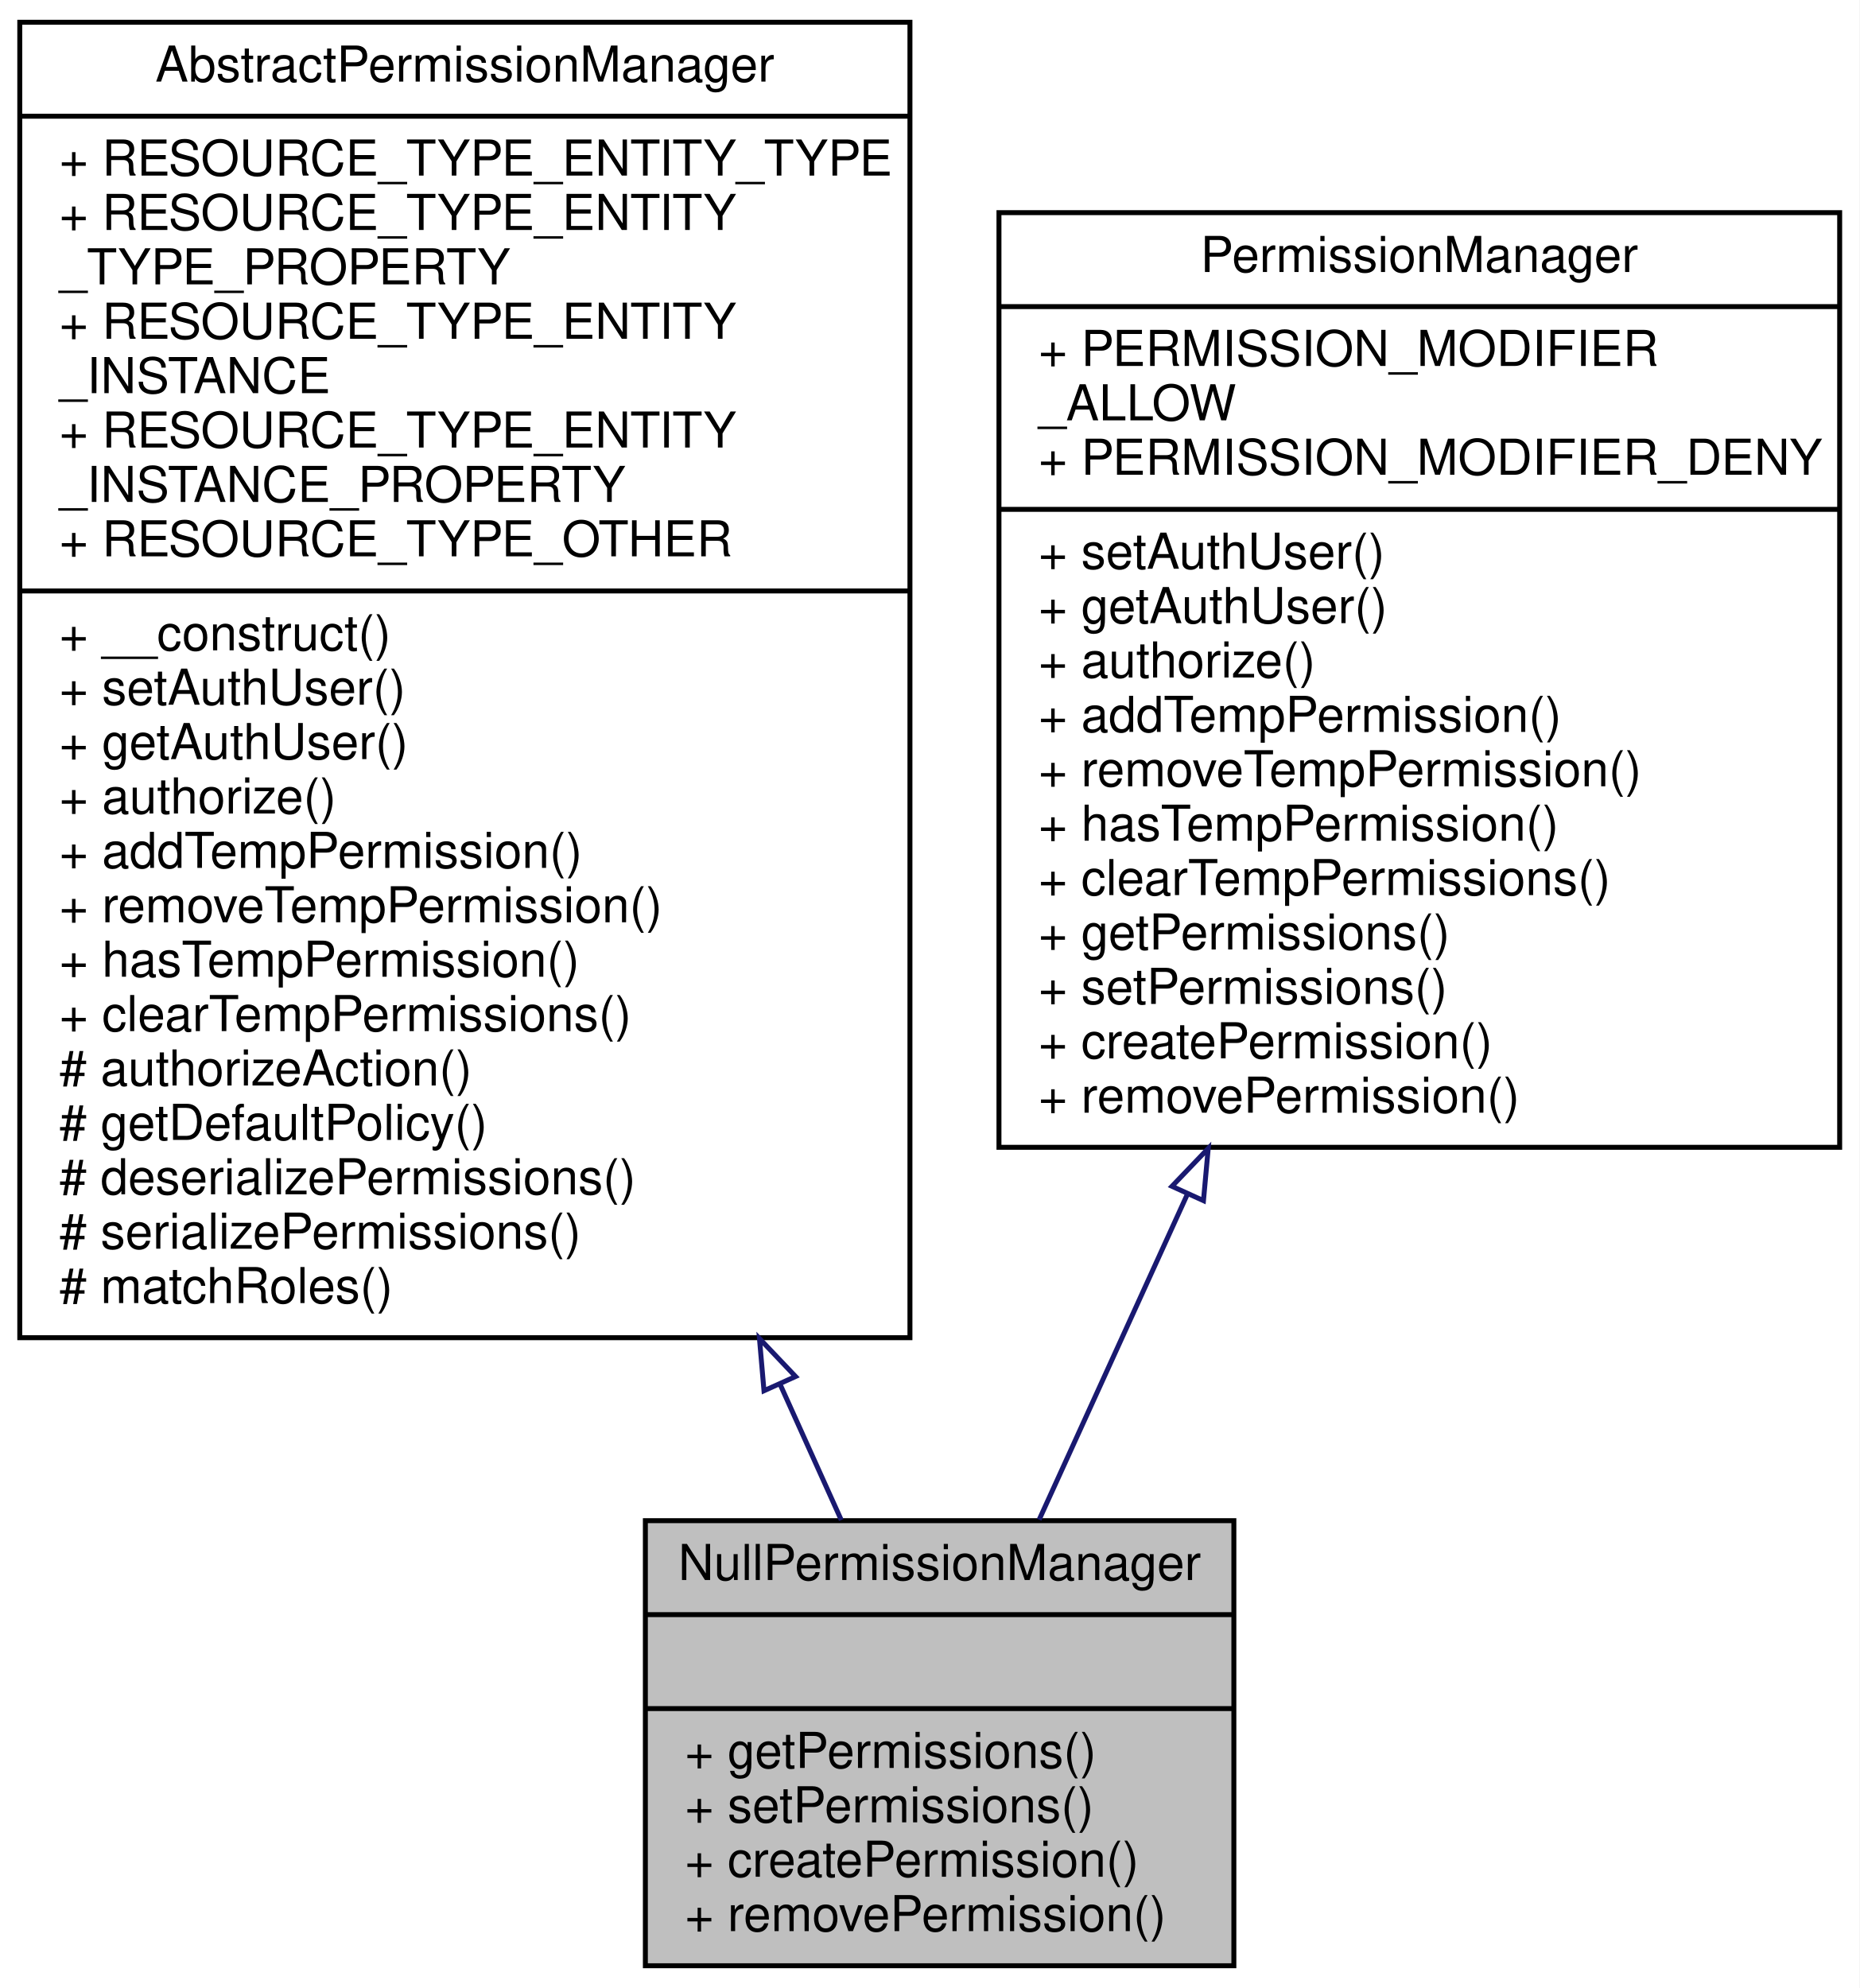
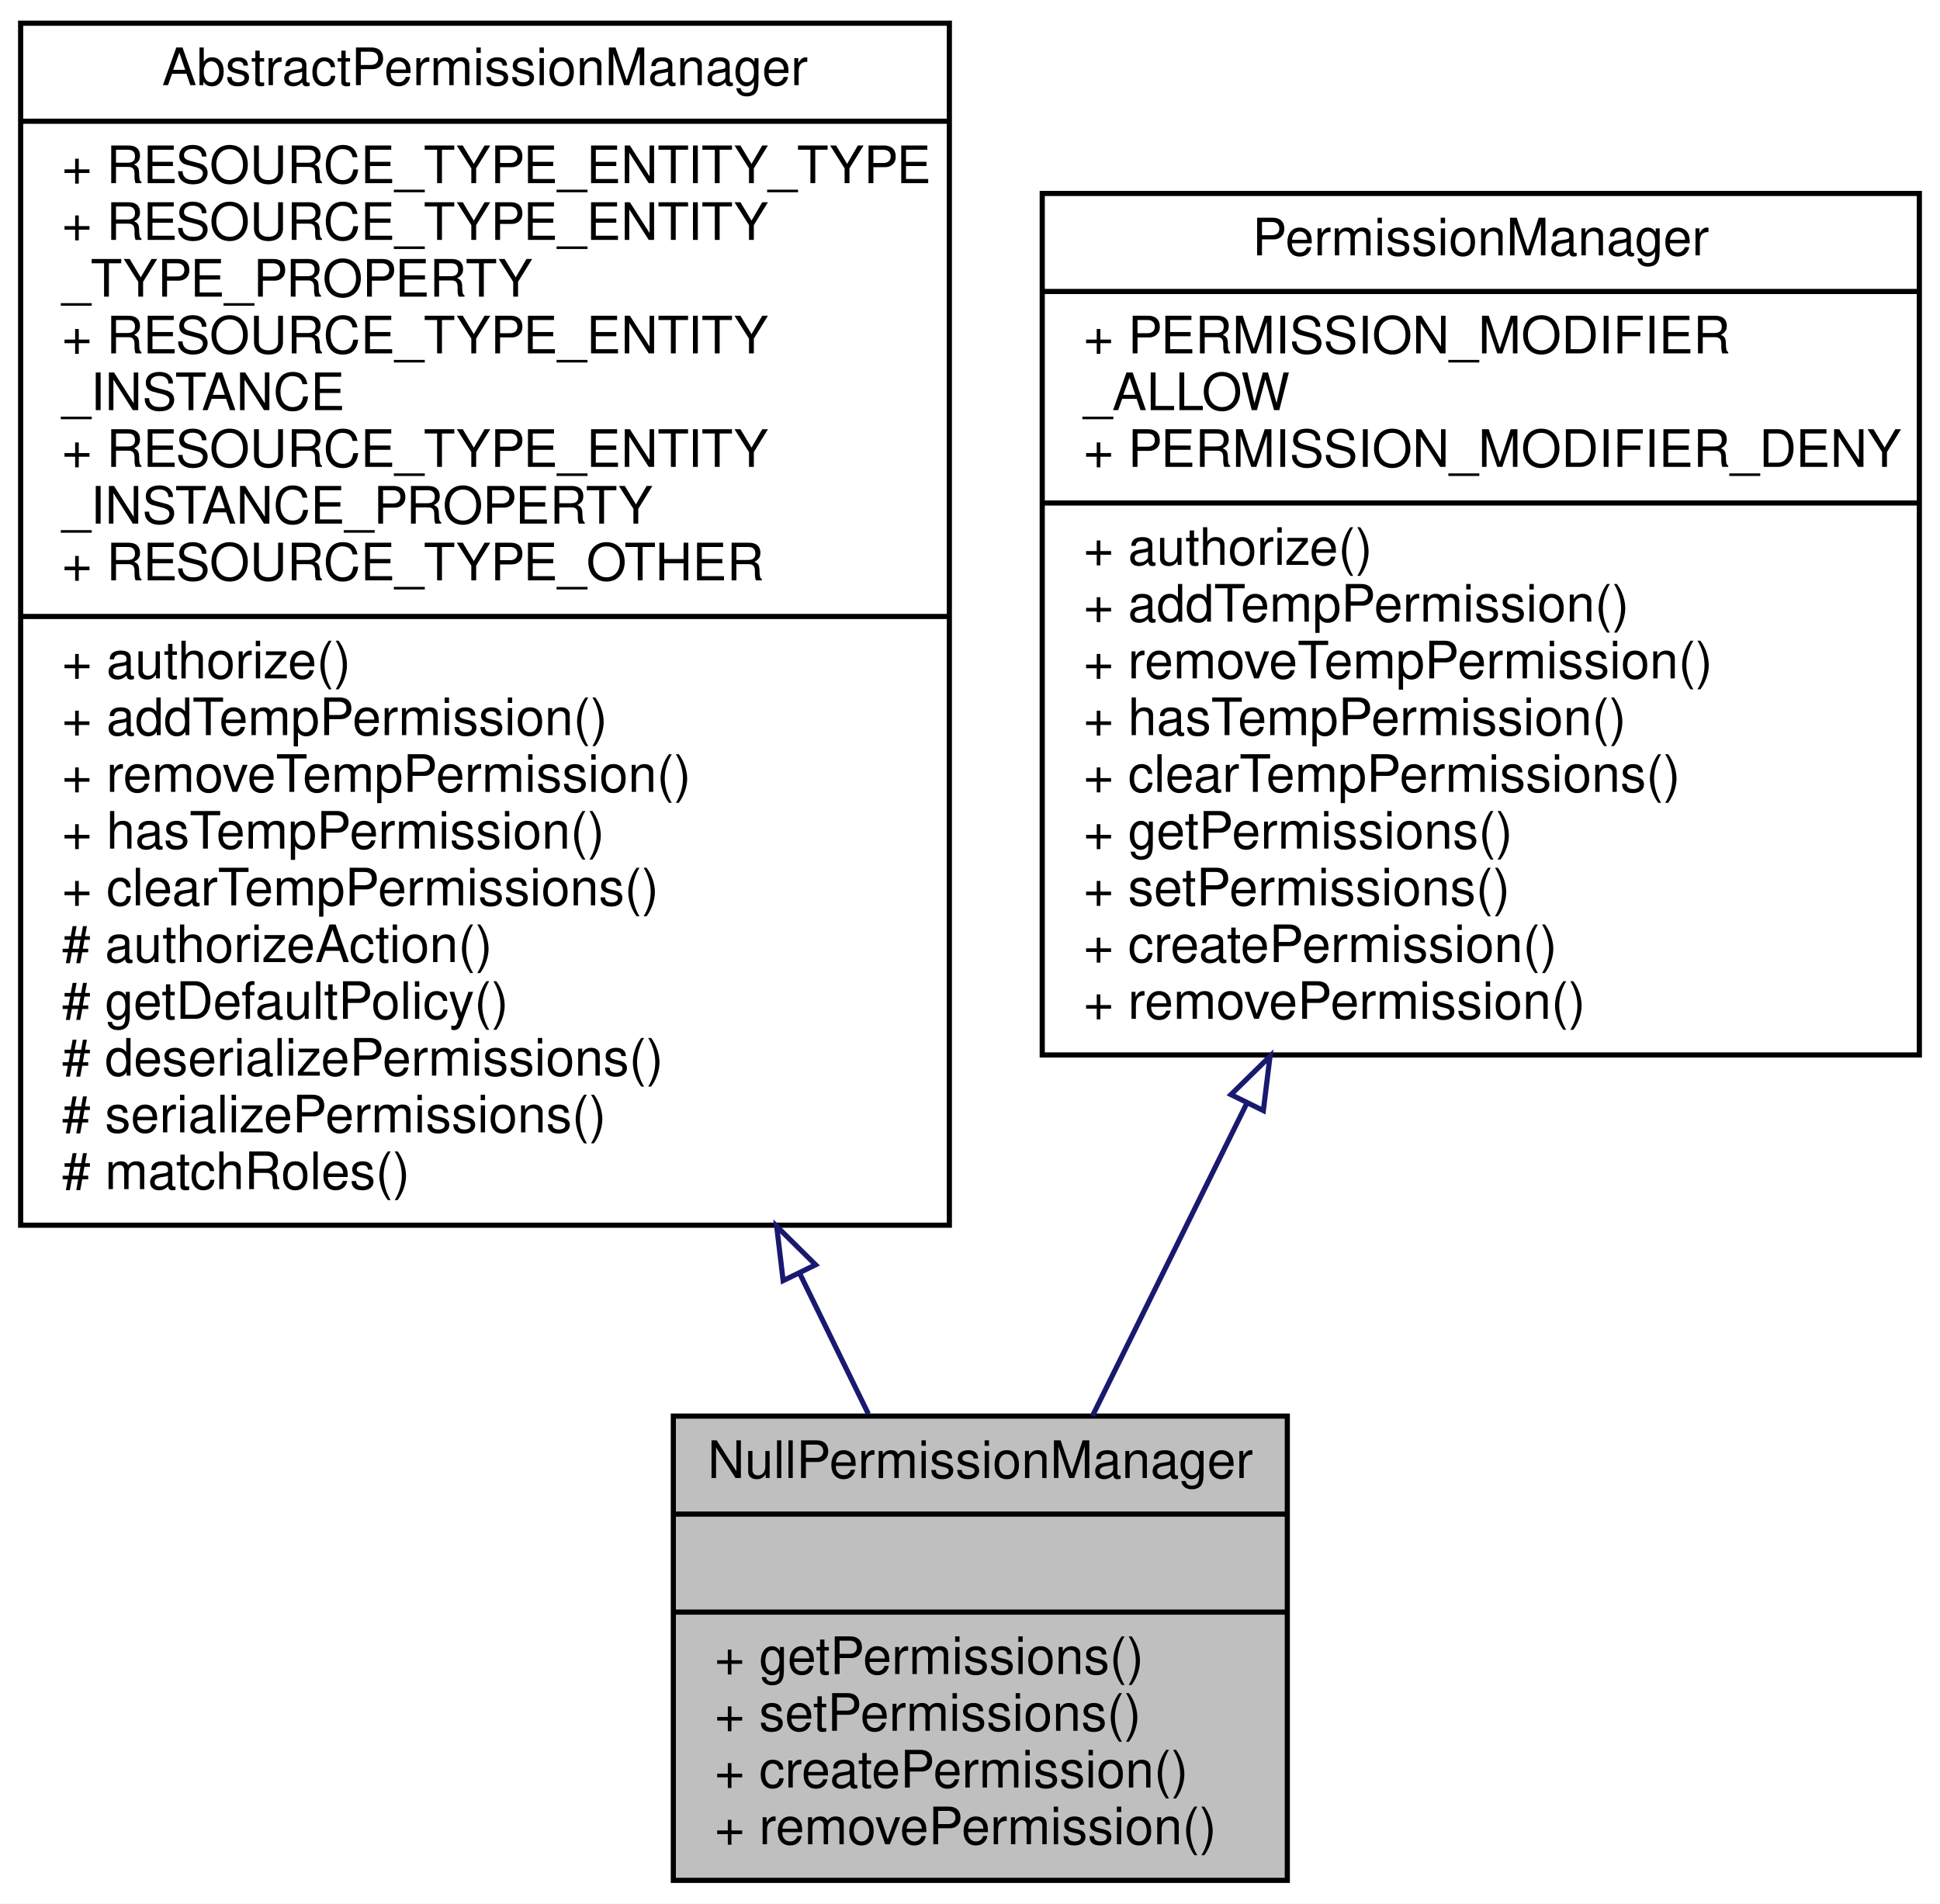
- <svg xmlns="http://www.w3.org/2000/svg" xmlns:xlink="http://www.w3.org/1999/xlink" width="376pt" height="402pt" viewBox="0.00 0.00 376.00 402.00">
-   <g id="graph0" class="graph" transform="scale(1 1) rotate(0) translate(4 398)">
-     <polygon fill="white" stroke="none" points="-4,4 -4,-398 372,-398 372,4 -4,4" />
+ <svg xmlns="http://www.w3.org/2000/svg" xmlns:xlink="http://www.w3.org/1999/xlink" width="376pt" height="369pt" viewBox="0.00 0.00 376.00 369.00">
+   <g id="graph0" class="graph" transform="scale(1 1) rotate(0) translate(4 365)">
+     <polygon fill="white" stroke="none" points="-4,4 -4,-365 372,-365 372,4 -4,4" />
    <g id="node1" class="node">
      <polygon fill="#bfbfbf" stroke="black" points="126.5,-0.5 126.5,-90.5 245.5,-90.5 245.5,-0.5 126.5,-0.5" />
      <text text-anchor="middle" x="186" y="-78.5" font-family="Helvetica,sans-Serif" font-size="10.00">NullPermissionManager</text>
      <polyline fill="none" stroke="black" points="126.5,-71.5 245.5,-71.5 " />
      <text text-anchor="middle" x="186" y="-59.5" font-family="Helvetica,sans-Serif" font-size="10.00"> </text>
      <polyline fill="none" stroke="black" points="126.5,-52.5 245.5,-52.5 " />
      <text text-anchor="start" x="134.5" y="-40.5" font-family="Helvetica,sans-Serif" font-size="10.00">+ getPermissions()</text>
      <text text-anchor="start" x="134.5" y="-29.5" font-family="Helvetica,sans-Serif" font-size="10.00">+ setPermissions()</text>
      <text text-anchor="start" x="134.5" y="-18.5" font-family="Helvetica,sans-Serif" font-size="10.00">+ createPermission()</text>
      <text text-anchor="start" x="134.5" y="-7.5" font-family="Helvetica,sans-Serif" font-size="10.00">+ removePermission()</text>
    </g>
    <g id="node2" class="node">
      <g id="a_node2">
        <a xlink:href="classwcmf_1_1lib_1_1security_1_1impl_1_1_abstract_permission_manager.html" target="_top" xlink:title="AbstractPermissionManager is the base class for concrete PermissionManager implementations. ">
-           <polygon fill="white" stroke="black" points="0,-127.5 0,-393.5 180,-393.5 180,-127.5 0,-127.5" />
-           <text text-anchor="middle" x="90" y="-381.5" font-family="Helvetica,sans-Serif" font-size="10.00">AbstractPermissionManager</text>
-           <polyline fill="none" stroke="black" points="0,-374.5 180,-374.5 " />
-           <text text-anchor="start" x="8" y="-362.5" font-family="Helvetica,sans-Serif" font-size="10.00">+ RESOURCE_TYPE_ENTITY_TYPE</text>
-           <text text-anchor="start" x="8" y="-351.5" font-family="Helvetica,sans-Serif" font-size="10.00">+ RESOURCE_TYPE_ENTITY</text>
-           <text text-anchor="start" x="8" y="-340.5" font-family="Helvetica,sans-Serif" font-size="10.00">_TYPE_PROPERTY</text>
-           <text text-anchor="start" x="8" y="-329.5" font-family="Helvetica,sans-Serif" font-size="10.00">+ RESOURCE_TYPE_ENTITY</text>
-           <text text-anchor="start" x="8" y="-318.5" font-family="Helvetica,sans-Serif" font-size="10.00">_INSTANCE</text>
-           <text text-anchor="start" x="8" y="-307.5" font-family="Helvetica,sans-Serif" font-size="10.00">+ RESOURCE_TYPE_ENTITY</text>
-           <text text-anchor="start" x="8" y="-296.5" font-family="Helvetica,sans-Serif" font-size="10.00">_INSTANCE_PROPERTY</text>
-           <text text-anchor="start" x="8" y="-285.5" font-family="Helvetica,sans-Serif" font-size="10.00">+ RESOURCE_TYPE_OTHER</text>
-           <polyline fill="none" stroke="black" points="0,-278.5 180,-278.5 " />
-           <text text-anchor="start" x="8" y="-266.5" font-family="Helvetica,sans-Serif" font-size="10.00">+ __construct()</text>
-           <text text-anchor="start" x="8" y="-255.5" font-family="Helvetica,sans-Serif" font-size="10.00">+ setAuthUser()</text>
-           <text text-anchor="start" x="8" y="-244.5" font-family="Helvetica,sans-Serif" font-size="10.00">+ getAuthUser()</text>
+           <polygon fill="white" stroke="black" points="0,-127.5 0,-360.5 180,-360.5 180,-127.5 0,-127.5" />
+           <text text-anchor="middle" x="90" y="-348.5" font-family="Helvetica,sans-Serif" font-size="10.00">AbstractPermissionManager</text>
+           <polyline fill="none" stroke="black" points="0,-341.5 180,-341.5 " />
+           <text text-anchor="start" x="8" y="-329.5" font-family="Helvetica,sans-Serif" font-size="10.00">+ RESOURCE_TYPE_ENTITY_TYPE</text>
+           <text text-anchor="start" x="8" y="-318.5" font-family="Helvetica,sans-Serif" font-size="10.00">+ RESOURCE_TYPE_ENTITY</text>
+           <text text-anchor="start" x="8" y="-307.5" font-family="Helvetica,sans-Serif" font-size="10.00">_TYPE_PROPERTY</text>
+           <text text-anchor="start" x="8" y="-296.5" font-family="Helvetica,sans-Serif" font-size="10.00">+ RESOURCE_TYPE_ENTITY</text>
+           <text text-anchor="start" x="8" y="-285.5" font-family="Helvetica,sans-Serif" font-size="10.00">_INSTANCE</text>
+           <text text-anchor="start" x="8" y="-274.5" font-family="Helvetica,sans-Serif" font-size="10.00">+ RESOURCE_TYPE_ENTITY</text>
+           <text text-anchor="start" x="8" y="-263.5" font-family="Helvetica,sans-Serif" font-size="10.00">_INSTANCE_PROPERTY</text>
+           <text text-anchor="start" x="8" y="-252.5" font-family="Helvetica,sans-Serif" font-size="10.00">+ RESOURCE_TYPE_OTHER</text>
+           <polyline fill="none" stroke="black" points="0,-245.5 180,-245.5 " />
          <text text-anchor="start" x="8" y="-233.5" font-family="Helvetica,sans-Serif" font-size="10.00">+ authorize()</text>
          <text text-anchor="start" x="8" y="-222.5" font-family="Helvetica,sans-Serif" font-size="10.00">+ addTempPermission()</text>
          <text text-anchor="start" x="8" y="-211.5" font-family="Helvetica,sans-Serif" font-size="10.00">+ removeTempPermission()</text>
          <text text-anchor="start" x="8" y="-200.5" font-family="Helvetica,sans-Serif" font-size="10.00">+ hasTempPermission()</text>
          <text text-anchor="start" x="8" y="-189.5" font-family="Helvetica,sans-Serif" font-size="10.00">+ clearTempPermissions()</text>
          <text text-anchor="start" x="8" y="-178.5" font-family="Helvetica,sans-Serif" font-size="10.00"># authorizeAction()</text>
          <text text-anchor="start" x="8" y="-167.5" font-family="Helvetica,sans-Serif" font-size="10.00"># getDefaultPolicy()</text>
          <text text-anchor="start" x="8" y="-156.5" font-family="Helvetica,sans-Serif" font-size="10.00"># deserializePermissions()</text>
          <text text-anchor="start" x="8" y="-145.5" font-family="Helvetica,sans-Serif" font-size="10.00"># serializePermissions()</text>
          <text text-anchor="start" x="8" y="-134.5" font-family="Helvetica,sans-Serif" font-size="10.00"># matchRoles()</text>
        </a>
      </g>
    </g>
    <g id="edge1" class="edge">
-       <path fill="none" stroke="midnightblue" d="M153.8,-117.944C158.155,-108.281 162.315,-99.05 166.113,-90.625" />
-       <polygon fill="none" stroke="midnightblue" points="150.488,-116.775 149.57,-127.33 156.87,-119.651 150.488,-116.775" />
+       <path fill="none" stroke="midnightblue" d="M151.05,-118.038C155.707,-108.506 160.187,-99.337 164.294,-90.929" />
+       <polygon fill="none" stroke="midnightblue" points="147.782,-116.753 146.538,-127.275 154.072,-119.826 147.782,-116.753" />
    </g>
    <g id="node3" class="node">
      <g id="a_node3">
        <a xlink:href="interfacewcmf_1_1lib_1_1security_1_1_permission_manager.html" target="_top" xlink:title="PermissionManager implementations are used to handle all authorization requests. ">
-           <polygon fill="white" stroke="black" points="198,-166 198,-355 368,-355 368,-166 198,-166" />
-           <text text-anchor="middle" x="283" y="-343" font-family="Helvetica,sans-Serif" font-size="10.00">PermissionManager</text>
-           <polyline fill="none" stroke="black" points="198,-336 368,-336 " />
-           <text text-anchor="start" x="206" y="-324" font-family="Helvetica,sans-Serif" font-size="10.00">+ PERMISSION_MODIFIER</text>
-           <text text-anchor="start" x="206" y="-313" font-family="Helvetica,sans-Serif" font-size="10.00">_ALLOW</text>
-           <text text-anchor="start" x="206" y="-302" font-family="Helvetica,sans-Serif" font-size="10.00">+ PERMISSION_MODIFIER_DENY</text>
-           <polyline fill="none" stroke="black" points="198,-295 368,-295 " />
-           <text text-anchor="start" x="206" y="-283" font-family="Helvetica,sans-Serif" font-size="10.00">+ setAuthUser()</text>
-           <text text-anchor="start" x="206" y="-272" font-family="Helvetica,sans-Serif" font-size="10.00">+ getAuthUser()</text>
-           <text text-anchor="start" x="206" y="-261" font-family="Helvetica,sans-Serif" font-size="10.00">+ authorize()</text>
-           <text text-anchor="start" x="206" y="-250" font-family="Helvetica,sans-Serif" font-size="10.00">+ addTempPermission()</text>
-           <text text-anchor="start" x="206" y="-239" font-family="Helvetica,sans-Serif" font-size="10.00">+ removeTempPermission()</text>
-           <text text-anchor="start" x="206" y="-228" font-family="Helvetica,sans-Serif" font-size="10.00">+ hasTempPermission()</text>
-           <text text-anchor="start" x="206" y="-217" font-family="Helvetica,sans-Serif" font-size="10.00">+ clearTempPermissions()</text>
-           <text text-anchor="start" x="206" y="-206" font-family="Helvetica,sans-Serif" font-size="10.00">+ getPermissions()</text>
-           <text text-anchor="start" x="206" y="-195" font-family="Helvetica,sans-Serif" font-size="10.00">+ setPermissions()</text>
-           <text text-anchor="start" x="206" y="-184" font-family="Helvetica,sans-Serif" font-size="10.00">+ createPermission()</text>
-           <text text-anchor="start" x="206" y="-173" font-family="Helvetica,sans-Serif" font-size="10.00">+ removePermission()</text>
+           <polygon fill="white" stroke="black" points="198,-160.5 198,-327.5 368,-327.5 368,-160.5 198,-160.5" />
+           <text text-anchor="middle" x="283" y="-315.5" font-family="Helvetica,sans-Serif" font-size="10.00">PermissionManager</text>
+           <polyline fill="none" stroke="black" points="198,-308.5 368,-308.5 " />
+           <text text-anchor="start" x="206" y="-296.5" font-family="Helvetica,sans-Serif" font-size="10.00">+ PERMISSION_MODIFIER</text>
+           <text text-anchor="start" x="206" y="-285.5" font-family="Helvetica,sans-Serif" font-size="10.00">_ALLOW</text>
+           <text text-anchor="start" x="206" y="-274.5" font-family="Helvetica,sans-Serif" font-size="10.00">+ PERMISSION_MODIFIER_DENY</text>
+           <polyline fill="none" stroke="black" points="198,-267.5 368,-267.5 " />
+           <text text-anchor="start" x="206" y="-255.5" font-family="Helvetica,sans-Serif" font-size="10.00">+ authorize()</text>
+           <text text-anchor="start" x="206" y="-244.5" font-family="Helvetica,sans-Serif" font-size="10.00">+ addTempPermission()</text>
+           <text text-anchor="start" x="206" y="-233.5" font-family="Helvetica,sans-Serif" font-size="10.00">+ removeTempPermission()</text>
+           <text text-anchor="start" x="206" y="-222.5" font-family="Helvetica,sans-Serif" font-size="10.00">+ hasTempPermission()</text>
+           <text text-anchor="start" x="206" y="-211.5" font-family="Helvetica,sans-Serif" font-size="10.00">+ clearTempPermissions()</text>
+           <text text-anchor="start" x="206" y="-200.5" font-family="Helvetica,sans-Serif" font-size="10.00">+ getPermissions()</text>
+           <text text-anchor="start" x="206" y="-189.5" font-family="Helvetica,sans-Serif" font-size="10.00">+ setPermissions()</text>
+           <text text-anchor="start" x="206" y="-178.5" font-family="Helvetica,sans-Serif" font-size="10.00">+ createPermission()</text>
+           <text text-anchor="start" x="206" y="-167.5" font-family="Helvetica,sans-Serif" font-size="10.00">+ removePermission()</text>
        </a>
      </g>
    </g>
    <g id="edge2" class="edge">
-       <path fill="none" stroke="midnightblue" d="M236.117,-156.551C225.555,-133.357 214.89,-109.938 206.129,-90.701" />
-       <polygon fill="none" stroke="midnightblue" points="232.983,-158.115 240.313,-165.765 239.354,-155.214 232.983,-158.115" />
+       <path fill="none" stroke="midnightblue" d="M237.694,-151.221C227.269,-130.101 216.646,-108.581 207.763,-90.587" />
+       <polygon fill="none" stroke="midnightblue" points="234.579,-152.818 242.144,-160.236 240.856,-149.72 234.579,-152.818" />
    </g>
  </g>
</svg>
